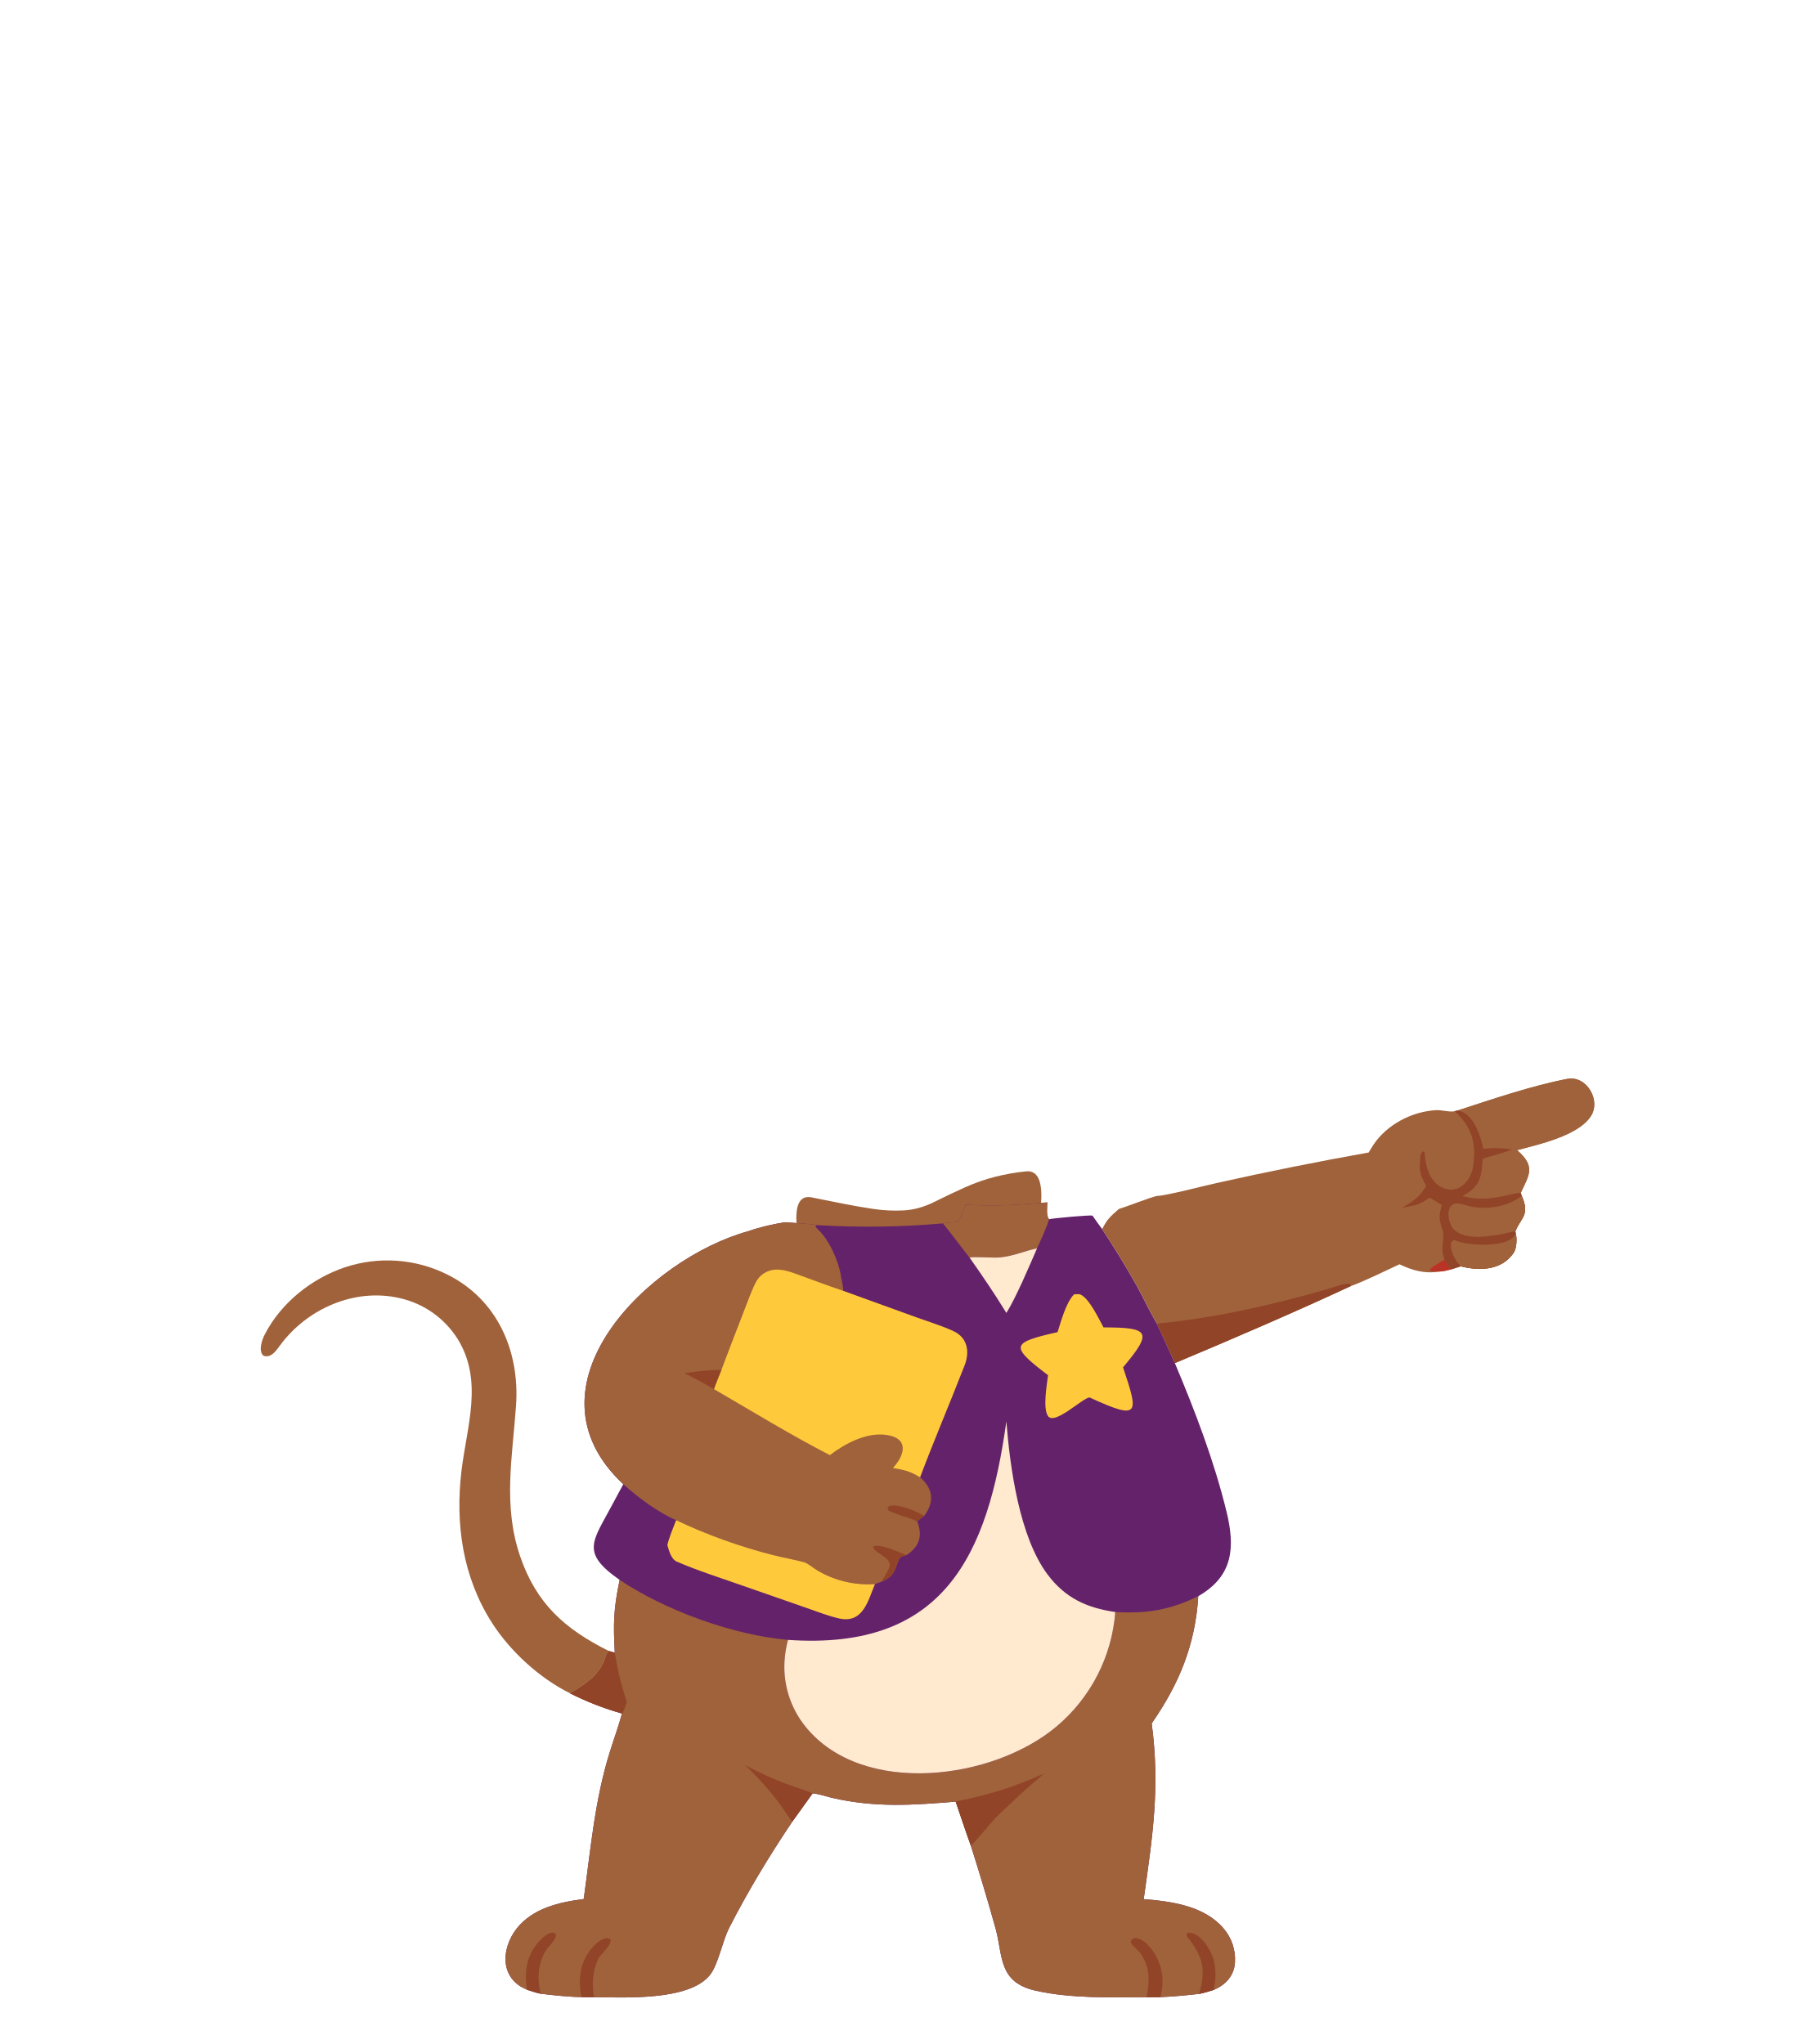
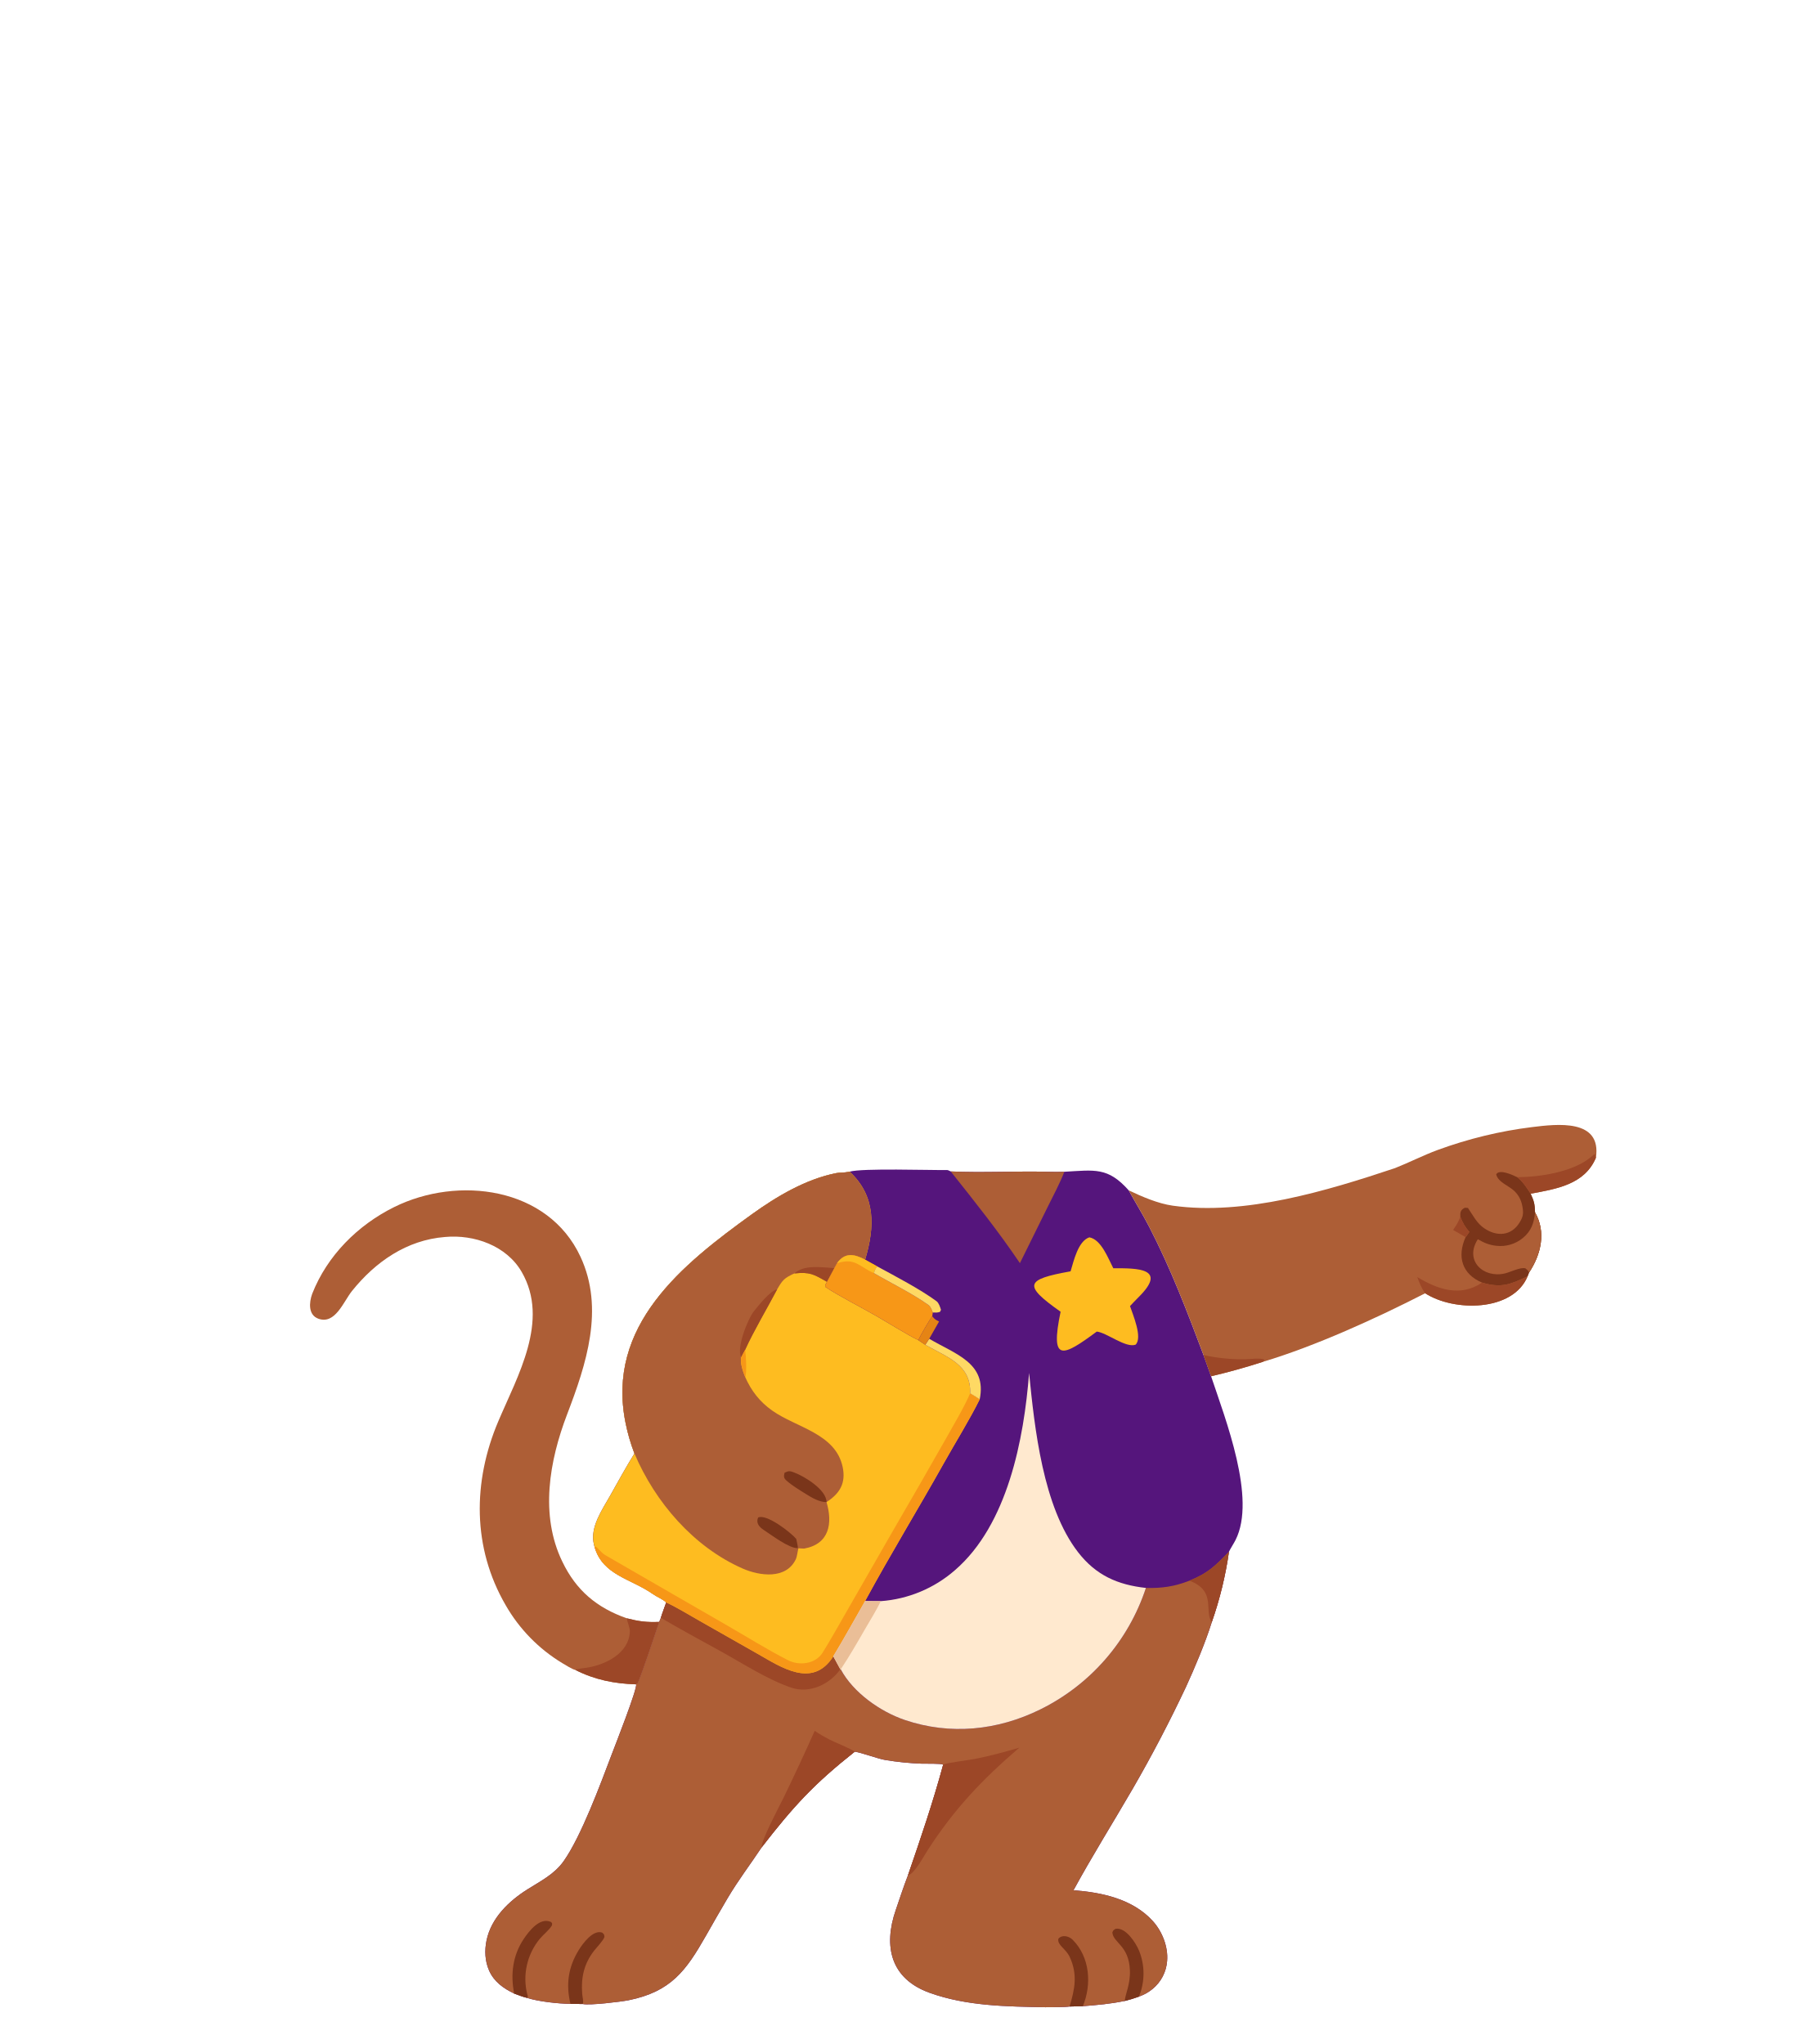
<svg xmlns="http://www.w3.org/2000/svg" width="1178" height="1335" viewBox="0 0 1178 1335" fill="none">
-   <path d="M520 795.556C520 785.222 523.333 780.722 530 782.056C536.667 783.389 543.333 784.722 550 786.056C556.667 787.389 563.333 788.556 570 789.556C576.667 790.556 583.333 790.889 590 790.556C596.667 790.222 603.333 788.389 610 785.056C616.667 781.722 623.333 778.556 630 775.556C636.667 772.556 643.333 770.222 650 768.556C656.667 766.889 663.333 765.722 670 765.056C676.667 764.389 680 769.722 680 781.056C680 792.389 676.667 798.222 670 798.556C663.333 798.889 656.667 799.056 650 799.056C643.333 799.056 636.667 801.056 630 805.056C623.333 809.056 616.667 811.222 610 811.556C603.333 811.889 596.667 812.056 590 812.056C583.333 812.056 576.667 812.056 570 812.056C563.333 812.056 556.667 812.056 550 812.056C543.333 812.056 536.667 811.889 530 811.556C523.333 811.222 520 805.889 520 795.556Z" fill="#A0623A" />
-   <path d="M630.529 786.868C651.24 787.793 663.227 787.142 683.872 785.31C683.807 788.706 683.032 794.012 685.013 796.313C687.399 795.674 712.204 793.399 713.417 793.986C715.477 796.926 717.511 799.905 719.688 802.753C727.694 814.839 735.249 827.211 742.349 839.851C746.351 847.067 751.423 857.933 755.498 864.517C759.474 873.076 763.373 881.667 767.193 890.298C780.44 921.815 792.767 953.99 800.897 987.235C806.712 1011.03 805.102 1029.48 782.474 1042.51C780.531 1074.16 769.996 1099.8 752.049 1125.6C757.59 1167.34 752.688 1198.95 746.834 1240.39C764.814 1241.81 786.157 1244.67 798.791 1259.29C804.215 1265.48 806.959 1273.56 806.431 1281.77C805.877 1290.43 800.31 1296.42 792.565 1299.65C789.391 1300.63 786.274 1301.66 783.002 1302.27C775.009 1303.17 765.87 1304.1 757.812 1304.37L748.737 1304.45C724.917 1304.55 699.473 1305.37 676.206 1300.15C651.868 1294.69 654.954 1277.55 650.21 1259.93C645.117 1241.66 639.694 1223.48 633.942 1205.4C630.534 1196 627.313 1186.21 624.066 1176.72C595.574 1179.04 571.823 1180.71 543.543 1174.29C539.707 1173.41 534.341 1171.5 530.611 1171.33C526.232 1177.49 521.816 1183.63 517.366 1189.75C502.253 1212.3 488.555 1234.87 476.176 1259.07C471.662 1267.89 469.011 1283.1 463.635 1289.87C449.986 1307.07 407.346 1304.53 387.846 1304.43L379.712 1304.34C371.56 1304.31 361.19 1303.13 353.127 1302.17C349.871 1301.46 347.294 1300.59 344.151 1299.56C342.168 1298.64 340.406 1297.82 338.619 1296.55C334.04 1293.31 331.024 1288.3 330.301 1282.74C329.195 1274.65 332.413 1265.91 337.385 1259.6C347.861 1246.3 365.269 1242.33 381.168 1240.31C385.715 1207.88 388.289 1176.01 398.152 1144.42C400.748 1136.11 403.901 1127.46 406.16 1119.14C394.45 1115.85 383.088 1111.43 372.233 1105.94C380.778 1100.94 388.923 1095.93 393.752 1086.66C395.276 1083.73 395.321 1080.41 397.593 1078.34L401.442 1079.43C400.415 1060.15 400.63 1050.97 404.615 1031.89C378.587 1013.68 387.234 1006.7 400.24 981.942C402.392 977.848 404.802 973.501 407.021 969.407C338.446 905.375 423.714 821.892 488.924 804.044C496.004 801.476 505.15 799.475 512.512 798.282C515.502 798.484 532.016 799.533 533.786 800.179C561.094 801.815 588.487 801.437 615.739 799.038C618.39 798.582 622.762 798.282 625.567 798.008C627.914 793.712 628.808 791.489 630.529 786.868Z" fill="#64226B" />
-   <path d="M404.615 1031.89C434.457 1051.84 478.75 1067.98 514.554 1071.06C513.587 1074.66 512.911 1078.32 512.53 1082.03C510.723 1098.62 515.694 1115.25 526.314 1128.14C563.69 1173.72 648.639 1162.53 690.046 1127.5C712.296 1108.76 726.071 1081.86 728.281 1052.86C748.737 1054.04 764.077 1051.56 782.474 1042.51C780.531 1074.16 769.996 1099.8 752.049 1125.6C757.59 1167.34 752.688 1198.95 746.834 1240.39C764.814 1241.81 786.157 1244.67 798.791 1259.29C804.215 1265.48 806.959 1273.56 806.431 1281.77C805.877 1290.43 800.31 1296.42 792.565 1299.65C789.391 1300.63 786.274 1301.66 783.002 1302.27C775.009 1303.17 765.87 1304.1 757.812 1304.37L748.737 1304.45C724.917 1304.55 699.473 1305.37 676.206 1300.15C651.868 1294.69 654.954 1277.55 650.21 1259.93C645.117 1241.66 639.694 1223.48 633.942 1205.4C630.534 1196 627.313 1186.21 624.066 1176.72C595.574 1179.04 571.823 1180.71 543.543 1174.28C539.707 1173.41 534.341 1171.5 530.611 1171.33C526.232 1177.49 521.816 1183.63 517.366 1189.75C502.253 1212.3 488.555 1234.87 476.176 1259.07C471.662 1267.89 469.011 1283.1 463.635 1289.87C449.986 1307.07 407.346 1304.53 387.846 1304.43L379.712 1304.34C371.56 1304.31 361.19 1303.13 353.127 1302.17C349.871 1301.46 347.294 1300.59 344.151 1299.56C342.168 1298.64 340.406 1297.82 338.619 1296.55C334.04 1293.31 331.024 1288.3 330.301 1282.74C329.195 1274.65 332.413 1265.91 337.385 1259.6C347.861 1246.3 365.269 1242.33 381.168 1240.31C385.715 1207.88 388.289 1176.01 398.152 1144.42C400.748 1136.11 403.901 1127.46 406.16 1119.14C394.45 1115.85 383.088 1111.43 372.233 1105.94C380.778 1100.94 388.923 1095.93 393.752 1086.66C395.276 1083.73 395.321 1080.41 397.593 1078.34L401.442 1079.43C400.415 1060.15 400.63 1050.97 404.615 1031.89Z" fill="#A0623A" />
-   <path d="M624.065 1176.72C648.79 1171.27 658.48 1168.48 681.877 1158.35C671.421 1166.83 661.114 1176.82 651.306 1186.05C647.556 1189.58 636.294 1203.94 633.942 1205.4C630.534 1196 627.313 1186.21 624.065 1176.72Z" fill="#914427" />
-   <path d="M397.593 1078.34L401.442 1079.43C403.583 1091.83 405.251 1099.41 409.293 1111.4C408.506 1113.9 407.745 1117.23 406.16 1119.14C394.45 1115.85 383.088 1111.43 372.233 1105.94C380.778 1100.94 388.923 1095.93 393.752 1086.66C395.276 1083.73 395.321 1080.41 397.593 1078.34Z" fill="#914427" />
-   <path d="M517.366 1189.75C515.882 1188.2 513.792 1184.86 512.538 1183.01C504.972 1171.85 496.311 1162.28 486.62 1152.91C497.981 1158.88 509.517 1164.09 521.737 1168C524.753 1168.97 527.737 1169.99 530.611 1171.33C526.231 1177.49 521.816 1183.63 517.366 1189.75Z" fill="#914427" />
-   <path d="M748.737 1304.45C750.595 1293.99 751.273 1285.64 744.969 1276.1C743.014 1273.14 739.383 1271.18 738.242 1268.24C739.65 1265.9 738.691 1266.68 741.136 1265.72C745.804 1266.26 748.907 1269.27 751.756 1272.87C757.453 1280.11 760.009 1289.34 758.855 1298.49C758.601 1300.43 758.197 1302.45 757.812 1304.37L748.737 1304.45Z" fill="#914427" />
-   <path d="M379.712 1304.34C377.498 1294.51 378.394 1284.71 383.76 1276.03C386.233 1272.03 393.629 1263.57 398.681 1266.57C399.742 1270.36 392.458 1275.97 390.66 1279.48C386.986 1286.66 386.393 1296.7 387.846 1304.43L379.712 1304.34Z" fill="#914427" />
-   <path d="M344.151 1299.56C342.515 1289.36 343.351 1279.45 349.634 1270.95C352.213 1267.45 357.249 1261.66 361.923 1262.38C362.667 1263.26 363.2 1263.48 363.025 1264.33C362.372 1267.52 358.152 1271.26 356.457 1273.95C351.256 1282.19 350.575 1293.12 353.127 1302.17C349.871 1301.46 347.294 1300.59 344.151 1299.56Z" fill="#914427" />
-   <path d="M783.002 1302.27C786.9 1288.5 786.516 1280.02 777.624 1268.02C776.307 1266.24 774.788 1264.98 774.742 1263.17L775.863 1262.26C784.547 1261.99 791.933 1275.35 793.159 1282.9C794.163 1289.08 793.674 1293.57 792.565 1299.65C789.391 1300.63 786.274 1301.66 783.002 1302.27Z" fill="#914427" />
-   <path d="M488.924 804.044C496.004 801.476 505.149 799.475 512.511 798.282C515.502 798.484 532.016 799.533 533.786 800.179L532.423 800.465C532.76 801.743 533.089 801.971 534.077 802.897C541.497 809.852 547.731 823.737 549.16 833.749C549.97 837.445 550.357 839.336 550.692 843.136L598.677 860.521C606.447 863.317 615.209 866.003 622.542 869.406C632.44 874.001 633.299 883.936 629.381 892.938C620.021 916.972 609.879 940.732 600.782 964.844C609.358 972.177 610.333 981.016 603.487 990.084C602.173 991.081 600.076 992.561 598.926 993.643C602.559 1002.91 600.543 1010.05 591.979 1015.67C589.99 1016.31 587.86 1016.52 587.126 1018.27C583.917 1025.97 584.187 1029.39 575.645 1033.07L571.366 1034.61C558.196 1035.52 545.059 1032.41 533.703 1025.67C531.222 1024.22 527.4 1020.92 525.09 1020.3C518.158 1018.44 510.949 1017.31 504.008 1015.45C482.506 1009.93 461.58 1002.36 441.512 992.861C430.011 988.056 416.215 977.731 407.021 969.407C338.446 905.375 423.714 821.892 488.924 804.044Z" fill="#A0623A" />
-   <path d="M471.079 894.717C475.764 882.299 480.518 869.901 485.342 857.535C487.305 852.464 491.749 840.183 494.283 836.22C495.762 833.86 497.887 831.97 500.407 830.777C506.599 827.785 513.222 829.642 519.323 831.839C529.779 835.607 540.163 839.583 550.692 843.136L598.677 860.521C606.447 863.317 615.209 866.003 622.543 869.406C632.441 874.001 633.299 883.936 629.381 892.938C620.021 916.972 609.879 940.732 600.782 964.844C594.033 960.815 590.785 960.131 583.078 958.782C591.402 949.832 593.403 938.907 578.204 937.114C565.296 935.589 551.762 942.896 541.892 950.379C517.329 937.753 490.176 921.248 466.194 907.252C467.515 903.387 469.554 898.602 471.079 894.717Z" fill="#FFC93C" />
-   <path d="M575.645 1033.07C577.317 1030.29 578.711 1027.83 580.211 1024.94C584.117 1017.41 571.98 1015.42 569.985 1010.31L571.257 1009.63C578.183 1009.38 585.136 1013.17 591.979 1015.67C589.991 1016.31 587.86 1016.52 587.127 1018.27C583.917 1025.97 584.188 1029.39 575.645 1033.07Z" fill="#914427" />
-   <path d="M446.953 896.816C456.285 895.558 461.79 894.854 471.079 894.717C469.554 898.602 467.516 903.387 466.194 907.252C460.491 903.798 452.957 900.01 446.953 896.816Z" fill="#914427" />
-   <path d="M598.926 993.643C593.435 990.957 583.153 988.793 579.76 986.147L579.675 984.732L580.78 983.565C587.011 982.138 598.055 986.798 603.488 990.084C602.173 991.081 600.077 992.561 598.926 993.643Z" fill="#914427" />
-   <path d="M514.554 1071.06C616.405 1078.14 644.992 1015.78 657.15 928.386C659.536 958.547 665.645 1003.68 684.002 1028.27C695.554 1043.74 709.714 1050.18 728.28 1052.86C726.07 1081.86 712.295 1108.76 690.046 1127.5C648.638 1162.53 563.689 1173.72 526.314 1128.14C515.693 1115.25 510.723 1098.62 512.53 1082.03C512.91 1078.32 513.587 1074.66 514.554 1071.06Z" fill="#FFE9CF" />
-   <path d="M441.513 992.861C461.58 1002.36 482.506 1009.93 504.008 1015.45C510.949 1017.31 518.158 1018.44 525.09 1020.3C527.4 1020.92 531.222 1024.22 533.703 1025.67C545.059 1032.41 558.196 1035.52 571.366 1034.61C566.927 1044.87 563.837 1060.66 547.873 1057.05C540.652 1055.41 532.593 1052.23 525.495 1049.78L484.869 1035.62C471.208 1030.83 455.208 1025.72 441.919 1019.93C438.288 1018.35 436.806 1012.79 435.786 1009.14C436.816 1004.4 439.7 997.56 441.513 992.861Z" fill="#FFC93C" />
-   <path d="M630.528 786.868C651.24 787.793 663.226 787.142 683.872 785.31C683.807 788.706 683.031 794.012 685.013 796.313C683.964 800.707 679.165 811.019 677.184 815.341L676.584 815.465C668.415 817.238 662.405 820.184 653.454 821.214C648.612 821.775 635.512 820.504 633.159 821.416C627.256 814.096 621.894 806.567 615.739 799.038C618.39 798.582 622.762 798.282 625.567 798.008C627.914 793.712 628.807 791.489 630.528 786.868Z" fill="#A0623A" />
-   <path d="M633.159 821.416C635.512 820.504 648.613 821.775 653.454 821.214C662.405 820.184 668.416 817.238 676.584 815.465L677.184 815.341C672.099 827.048 663.65 847.093 657.17 857.529C649.173 844.511 641.927 833.906 633.159 821.416Z" fill="#FFE9CF" />
-   <path d="M701.389 845.365C702.204 845.268 704.694 845.144 705.359 845.417C711.226 847.823 717.68 861.649 720.588 866.968C750.621 866.981 752.949 869.777 733.339 893.068C743.496 923.516 744.754 928.047 711.468 912.709C706.702 913.119 688.41 931.43 684.211 924.69C680.952 919.462 683.553 904.613 684.374 898.205C659.119 878.975 660.241 876.98 690.594 870.038C692.908 862.783 696.154 850.587 701.389 845.365Z" fill="#FFC93C" />
-   <path d="M951.886 725.274C974.357 717.986 1000.17 709.114 1023.45 704.649C1036.06 702.231 1045.9 718.899 1038.55 729.42C1030.16 741.851 1004.42 747.574 990.655 751.205C1002.98 761.863 998.53 767.306 993.034 779.143L993.692 781.027C999.299 793.993 992.969 795.218 989.507 804.305L989.742 805.244C990.648 808.816 990.446 815.289 988.36 818.339C980.341 830.034 965.686 830.086 953.926 827.081L947.772 829.043C944.897 829.734 942.459 830.47 939.499 830.523C930.216 832.061 922.171 829.695 913.873 825.751C905.913 829.421 889.798 837.341 882.073 839.974C846.491 856.603 803.459 875.09 767.193 890.298C763.373 881.667 759.475 873.076 755.498 864.517C751.423 857.933 746.352 847.067 742.349 839.851C735.25 827.211 727.694 814.839 719.688 802.754C723.157 796.052 724.839 794.716 730.621 789.625C736.41 787.839 751.847 781.725 755.667 781.066C760.133 781.268 787.63 774.137 794.319 772.703C827.293 765.331 860.429 758.675 893.696 752.743C894.7 751.035 895.743 749.347 896.832 747.691C905.704 734.38 922.172 725.828 938.046 725.072C941.227 724.915 947.837 726.643 950.138 725.652L951.886 725.274Z" fill="#A0623A" />
-   <path d="M951.885 725.274C974.357 717.986 1000.17 709.114 1023.45 704.649C1036.06 702.231 1045.9 718.899 1038.55 729.42C1030.16 741.851 1004.42 747.574 990.654 751.205C1002.98 761.863 998.529 767.306 993.034 779.143C991.045 779.078 986.013 780.245 983.848 780.721C972.87 783.159 965.777 783.974 954.884 781.203C966.475 775.056 967.355 769.209 968.19 756.863C974.187 754.647 981.782 753.232 987.238 750.722C979.311 749.784 976.56 749.601 968.574 750.325C966.847 741.681 962.003 726.878 951.885 725.274Z" fill="#A0623A" />
-   <path d="M950.138 725.652L951.885 725.274C962.003 726.877 966.847 741.681 968.574 750.325C976.56 749.601 979.311 749.784 987.238 750.722C981.782 753.232 974.187 754.647 968.19 756.863C967.355 769.209 966.475 775.056 954.884 781.203C965.777 783.974 972.87 783.159 983.848 780.721C986.013 780.245 991.045 779.078 993.034 779.143L993.692 781.027C999.299 793.993 992.969 795.218 989.507 804.305L989.742 805.244C990.648 808.816 990.446 815.289 988.36 818.339C980.341 830.034 965.686 830.086 953.926 827.081L947.772 829.043C945.666 827.837 944.317 824.923 943.143 822.778C943.117 822.648 942.628 820.086 942.602 820.021C940.725 816.123 943.254 807.831 942.302 804.546C939.786 795.883 939.232 795.935 941.481 786.933C938.873 785.466 936.207 783.778 933.645 782.207C926.226 787.194 924.792 787.142 915.587 788.784C923.566 784.097 926.311 782.396 931.383 774.606C926.858 766.699 926.598 764.711 927.549 755.175C927.732 753.362 928.195 752.691 929.381 751.896L930.248 752.632C930.835 762.312 933.86 773.844 944.662 776.712C953.932 778.889 960.425 770.069 961.742 762.625C964.363 747.783 961.468 736.479 950.405 726.245C950.314 726.043 950.229 725.848 950.138 725.652Z" fill="#914427" />
-   <path d="M993.692 781.027C999.298 793.993 992.968 795.218 989.507 804.305C987.179 804.305 984.213 805.465 981.651 805.895C972.29 807.486 956.24 810.53 948.945 802.545C945.888 799.207 944.062 789.781 948.489 786.776C951.918 784.443 958.658 788.191 962.602 788.386C973.085 789.736 984.331 787.937 992.975 781.562L993.692 781.027Z" fill="#A0623A" />
-   <path d="M989.742 805.244C990.648 808.816 990.446 815.289 988.36 818.339C980.341 830.034 965.686 830.086 953.926 827.081C950.19 823.502 946.657 816.801 947.537 811.573C948.169 810.758 949.167 809.604 950.262 810.119C957.915 813.711 987.049 815.556 989.742 805.244Z" fill="#A0623A" />
-   <path d="M755.498 864.517C793.732 860.703 829.418 852.725 866.263 842.106C871.088 840.718 876.525 838.462 881.479 838.332L882.072 839.974C846.491 856.603 803.458 875.09 767.193 890.298C763.373 881.667 759.474 873.076 755.498 864.517Z" fill="#914427" />
-   <path d="M939.499 830.522C937.152 830.346 935.177 830.588 933.469 829.414C934.538 827.544 940.731 824.278 943.143 822.778C944.316 824.923 945.666 827.837 947.772 829.043C944.897 829.734 942.459 830.47 939.499 830.522Z" fill="#BB3326" />
-   <path d="M372.233 1105.94C352.376 1096.09 333.307 1078.67 321.386 1060.11C302.106 1030.11 297.182 995.344 301.363 960.509C304.865 931.345 315.727 901.796 298.834 874.51C290.309 860.977 276.746 851.388 261.14 847.875C231.472 840.926 200.096 854.915 182.527 879.17C180.065 882.573 176.833 887.091 172.051 885.494C168.441 882.254 171.132 874.966 172.993 871.368C183.574 850.926 203.467 835.033 225.145 827.746C247.224 820.367 271.334 822.061 292.158 832.472C325.165 848.963 339.452 882.919 336.961 918.145C334.592 951.65 328.372 983.298 339.57 1016.25C350.121 1047.3 368.774 1063.97 397.593 1078.34C395.321 1080.41 395.276 1083.73 393.752 1086.66C388.923 1095.93 380.778 1100.94 372.233 1105.94Z" fill="#A0623A" />
+   <path d="M554.792 765.24C563.189 762.862 606.945 764.359 618.504 764.19C619.05 764.182 620.295 764.835 620.823 765.1C641.732 766.068 663.4 764.78 684.387 765.326C687.782 765.415 691.63 765.466 695.01 765.309C714.987 764.2 723.389 762.151 737.036 777.433C741.468 785.531 746.203 793.103 750.46 801.343C764.501 828.503 775.151 856.454 785.896 885.037L790.833 898.88C800.229 927.028 820.519 978.717 806.819 1005.79C805.586 1008.24 803.646 1011.12 802.509 1013.48C800.272 1029.15 796.509 1044.56 791.28 1059.5C787.177 1072.7 780.135 1089.37 774.454 1101.74C763.81 1124.38 752.214 1146.56 739.698 1168.22C727.024 1190.07 712.994 1212.51 700.994 1234.58C719.52 1235.97 739.805 1240.29 752.889 1254.82C758.995 1261.61 762.906 1271.61 762.12 1280.83C761.588 1287.97 758.145 1294.56 752.602 1299.08C749.796 1301.39 747.117 1302.81 743.721 1304.05C740.288 1305.3 738.014 1305.97 734.464 1306.88C724.409 1308.92 717.362 1309.45 707.09 1310.31L698.417 1310.52C696.317 1310.96 685.194 1311.03 682.596 1310.99C657.279 1310.52 631.133 1310.24 607.076 1301.58C581.588 1292.41 576.677 1271.27 584.948 1247.4C587.533 1239.94 589.982 1232.29 592.883 1224.85C601.305 1200.33 609.109 1177.53 615.898 1152.55C614.203 1151.7 604.708 1151.99 601.935 1151.91C593.924 1151.63 585.94 1150.82 578.035 1149.5C573.078 1148.67 561.761 1144.41 558.105 1144.11C531.503 1165.2 518.294 1179.53 497.313 1206.62C489.696 1218.1 482.226 1227.75 474.988 1239.98C470.21 1248.09 465.508 1256.25 460.882 1264.45C447.946 1287.19 438.068 1300.84 410.451 1306.42C405.438 1307.43 384.636 1309.93 380.542 1308.88L372.488 1308.78C364.63 1308.71 351.344 1307.26 344.091 1304.85C341.207 1304.14 338.556 1303.09 335.77 1302.06C328.727 1298.69 322.576 1294.33 319.348 1286.97C316.645 1280.81 316.346 1273.89 317.702 1267.36C320.748 1252.7 332.25 1241.67 344.458 1233.98C353.101 1228.53 362.062 1224.11 368.132 1215.48C379.562 1199.25 392.094 1165.26 399.521 1145.67C401.455 1140.57 416.437 1102.5 415.356 1100.1C415.749 1099.79 416.143 1099.49 416.536 1099.19C420.397 1089.67 427.553 1067.9 430.459 1059.31L431.537 1056.65C432.452 1053.6 433.967 1049.68 435.05 1046.61C433.168 1044.67 428.927 1042.94 426.574 1041.28C412.003 1030.96 393.758 1029.03 388.276 1010.49C388.092 1009.81 387.92 1009.13 387.761 1008.44C385.241 997.438 393.149 986.209 398.353 976.984C403.496 967.866 408.763 958.168 414.288 949.32C411.795 942.842 409.858 936.168 408.495 929.366C395.644 865.806 445.291 826.025 491.048 793.041C507.285 781.337 526.196 770.165 545.941 766.224C548.504 765.713 551.406 765.969 553.976 765.421L554.792 765.24Z" fill="#55157C" />
+   <path d="M776.702 1032.39C788.963 1027.38 793.331 1022.91 802.509 1013.47C800.272 1029.15 796.509 1044.56 791.28 1059.5C787.177 1072.7 780.135 1089.37 774.454 1101.74C763.81 1124.38 752.214 1146.56 739.698 1168.22C727.024 1190.07 712.994 1212.51 700.994 1234.58C719.52 1235.97 739.805 1240.29 752.889 1254.82C758.995 1261.61 762.906 1271.61 762.12 1280.83C761.588 1287.97 758.145 1294.56 752.602 1299.08C749.796 1301.39 747.117 1302.81 743.721 1304.05C740.288 1305.3 738.014 1305.97 734.464 1306.88C724.409 1308.92 717.362 1309.45 707.09 1310.31L698.417 1310.52C696.317 1310.96 685.194 1311.03 682.596 1310.99C657.279 1310.52 631.133 1310.24 607.076 1301.58C581.588 1292.41 576.677 1271.27 584.948 1247.4C587.533 1239.94 589.982 1232.29 592.883 1224.85C601.305 1200.33 609.109 1177.53 615.898 1152.55C614.203 1151.7 604.708 1151.99 601.935 1151.91C593.924 1151.63 585.94 1150.82 578.035 1149.5C573.078 1148.67 561.761 1144.41 558.105 1144.11C531.503 1165.2 518.294 1179.53 497.313 1206.62C489.696 1218.1 482.226 1227.75 474.988 1239.98C470.21 1248.09 465.508 1256.25 460.882 1264.45C447.946 1287.19 438.068 1300.84 410.451 1306.42C405.438 1307.43 384.636 1309.93 380.542 1308.88L372.488 1308.77C364.63 1308.71 351.344 1307.25 344.091 1304.85C341.207 1304.14 338.556 1303.09 335.77 1302.06C328.727 1298.69 322.576 1294.33 319.348 1286.97C316.645 1280.81 316.346 1273.89 317.702 1267.36C320.748 1252.7 332.25 1241.67 344.458 1233.98C353.101 1228.53 362.062 1224.11 368.132 1215.48C379.562 1199.25 392.094 1165.26 399.521 1145.67C401.455 1140.57 416.437 1102.5 415.356 1100.1C415.749 1099.79 416.143 1099.49 416.536 1099.19C420.397 1089.67 427.553 1067.9 430.459 1059.31L431.537 1056.64C432.452 1053.6 433.967 1049.68 435.05 1046.61L435.526 1046.82C441.347 1049.49 451.167 1055.4 457.111 1058.78L494.593 1080.07C510.035 1088.86 530.644 1103.09 544.136 1081.8L548.743 1090.27L548.996 1090.27C557.087 1105.47 574.872 1117.96 590.884 1123.38C620.517 1133.42 651.367 1130.21 679.131 1116.56C711.926 1100.46 736.85 1071.83 748.276 1037.13C758.894 1037.38 766.892 1036.21 776.702 1032.39Z" fill="#AD5E36" />
+   <path d="M615.898 1152.54C617.82 1151.37 632.505 1149.61 636.445 1148.84C646.544 1146.87 655.7 1144.33 665.592 1141.46C641.335 1162.34 623.242 1181.33 605.677 1208.55C603.141 1212.49 596.913 1224.18 592.883 1224.85C601.305 1200.33 609.109 1177.53 615.898 1152.54Z" fill="#9C4727" />
+   <path d="M435.05 1046.61L435.525 1046.82C441.347 1049.49 451.167 1055.4 457.111 1058.78L494.593 1080.07C510.035 1088.86 530.644 1103.09 544.136 1081.8L548.743 1090.27C541.772 1100.09 528.688 1106.31 516.748 1102.27C501.093 1096.96 484.646 1086.21 469.986 1078.16C457.326 1071.19 443.968 1063.95 431.536 1056.64C432.452 1053.6 433.967 1049.68 435.05 1046.61Z" fill="#9C4727" />
+   <path d="M532.003 1130.46C535.657 1132.92 537.735 1134.1 541.38 1136.03C544.591 1137.73 556.147 1142.31 558.105 1144.11C531.503 1165.2 518.294 1179.53 497.313 1206.62C496.821 1202.4 509.047 1179.48 511.756 1173.94C518.747 1159.57 525.497 1145.07 532.003 1130.46Z" fill="#9C4727" />
+   <path d="M335.77 1302.06C333.23 1289.6 334.837 1276.99 342.055 1266.3C345.57 1261.09 352.608 1251.96 359.851 1255.32C360.795 1256.49 360.535 1255.81 360.436 1257.5C358.659 1260.57 354.895 1263.37 352.409 1266.39C344.129 1276.5 341.124 1289.94 344.307 1302.62C344.452 1303.09 344.598 1303.57 344.743 1304.05L344.091 1304.85C341.207 1304.14 338.556 1303.09 335.77 1302.06Z" fill="#7A351A" />
+   <path d="M372.488 1308.78C369.461 1296.06 371.034 1284.84 377.902 1273.66C380.612 1269.25 387.381 1260.06 393.284 1262.28C394.793 1263.89 394.355 1262.97 394.712 1265.09C393.899 1267.48 389.674 1271.85 387.997 1274C381.32 1282.56 379.314 1291.69 380.184 1302.38C380.326 1304.13 381.225 1307.43 380.542 1308.88L372.488 1308.78Z" fill="#7A351A" />
+   <path d="M734.464 1306.88C734.745 1302.41 738.179 1296.15 737.828 1286.93C737.211 1270.56 726.949 1269.01 726.354 1262.14C726.976 1260.56 727.098 1260.64 728.49 1259.75C734.995 1258.63 741.548 1268.69 743.743 1273.91C747.707 1283.56 747.697 1294.4 743.721 1304.05C740.288 1305.3 738.014 1305.97 734.464 1306.88Z" fill="#7A351A" />
+   <path d="M698.416 1310.52C701.839 1299.26 703.837 1289.51 698.491 1278.11C695.913 1272.61 690.296 1270.47 691.104 1266.26C693.554 1263.35 698.092 1264.56 700.425 1266.9C711.819 1278.33 712.956 1296.18 707.089 1310.31L698.416 1310.52Z" fill="#7A351A" />
+   <path d="M776.702 1032.39C788.963 1027.38 793.331 1022.91 802.509 1013.47C800.272 1029.15 796.509 1044.56 791.28 1059.5C786.003 1052.05 794.617 1039.18 776.702 1032.39Z" fill="#9C4727" />
+   <path d="M414.288 949.32C411.795 942.842 409.858 936.168 408.495 929.366C395.644 865.806 445.291 826.025 491.048 793.041C507.285 781.337 526.196 770.165 545.941 766.224C548.504 765.713 551.406 765.969 553.976 765.42L554.792 765.24C572.019 781.105 571.304 801.431 564.918 822.736C558.004 819.119 551.882 817.682 546.572 825.039L544.809 828.231L540.017 837.207C539.193 838.817 538.647 839.125 538.904 840.523C547.737 846.426 562.83 854.062 572.512 859.669C579.372 863.638 593.334 872.252 599.657 875.297L604.215 878.321C618.475 886.488 634.171 891.191 633.488 910.007C635.735 911.336 637.598 912.425 639.74 913.95C632.983 927.543 623.952 942.019 616.49 955.351C599.646 985.433 581.322 1015.41 564.906 1045.71C558.073 1057.6 551.195 1070.13 544.136 1081.8C530.644 1103.09 510.035 1088.86 494.593 1080.07L457.111 1058.78C451.167 1055.4 441.347 1049.49 435.526 1046.83L435.05 1046.61C433.168 1044.67 428.927 1042.94 426.574 1041.28C412.003 1030.96 393.758 1029.03 388.276 1010.49C388.092 1009.81 387.92 1009.13 387.761 1008.44C385.241 997.438 393.149 986.209 398.353 976.984C403.496 967.866 408.763 958.168 414.288 949.32Z" fill="#FEBC20" />
+   <path d="M414.288 949.32C411.795 942.842 409.858 936.168 408.494 929.366C395.644 865.806 445.291 826.025 491.048 793.041C507.285 781.337 526.195 770.165 545.941 766.224C548.504 765.713 551.406 765.969 553.976 765.42L554.791 765.24C572.019 781.105 571.304 801.431 564.917 822.736C558.004 819.119 551.882 817.682 546.572 825.039L544.809 828.231L540.016 837.207C531.098 832.116 528.966 830.724 518.729 831.702C512.157 834.715 511.062 835.926 507.469 842.122C501.117 854.201 492.018 869.521 486.587 881.551C485.784 883.055 484.737 884.883 484.053 886.403C483.056 889.878 485.293 896.292 486.69 899.587C490.687 908.562 496.155 915.545 504.205 921.268C519.907 932.432 545.72 936.2 550.279 958.263C552.438 968.716 548.386 975.449 539.713 981.065C543.792 994.706 541.711 1008.48 525.076 1011.43L521.371 1011.26C520.732 1013.45 520.561 1016.45 519.67 1018.37C513.344 1031.69 496.086 1029.35 484.938 1024.45C452.839 1010.33 427.794 981.081 414.288 949.32Z" fill="#AD5E36" />
+   <path d="M484.053 886.403C480.588 880.707 488.41 861.157 492.403 856.273C495.279 852.761 502.879 842.94 507.469 842.122C501.118 854.201 492.018 869.521 486.588 881.551C485.784 883.055 484.737 884.883 484.053 886.403Z" fill="#9C4727" />
+   <path d="M512.351 961.823C515.138 960.558 515.792 960.691 518.688 961.769C525.338 964.251 539.727 973.014 539.713 981.064C534.998 981.128 530.018 978.136 526.138 975.703C521.826 973.003 517.35 970.341 513.539 966.988C511.536 965.224 511.818 963.996 512.351 961.823Z" fill="#7A351A" />
+   <path d="M521.02 1011.14C515.289 1011.42 503.629 1002.44 498.637 999.207C495.799 997.363 493.487 994.695 495.038 991.167C500.305 988.425 516.451 1000.88 519.942 1005.12C520.267 1006.67 520.997 1009.69 521.02 1011.14Z" fill="#7A351A" />
+   <path d="M518.729 831.702C525.204 825.754 536.522 827.817 544.809 828.232L540.017 837.207C531.098 832.116 528.966 830.724 518.729 831.702Z" fill="#9C4727" />
+   <path d="M633.488 910.007C635.735 911.335 637.598 912.425 639.74 913.95C632.983 927.543 623.952 942.018 616.49 955.351C599.646 985.433 581.323 1015.41 564.906 1045.71C558.073 1057.6 551.195 1070.13 544.136 1081.8C530.644 1103.09 510.035 1088.86 494.593 1080.07L457.111 1058.78C451.167 1055.4 441.347 1049.49 435.526 1046.82L435.05 1046.61C433.168 1044.67 428.927 1042.94 426.574 1041.28C412.003 1030.96 393.758 1029.03 388.276 1010.49L388.577 1010.04C389.983 1010.07 391.82 1013.7 395.536 1015.88L474.932 1061.7C488.035 1069.26 501.058 1077.42 514.509 1084.31C521.939 1088.11 532.518 1086.88 537.203 1079.34C542.689 1070.5 547.818 1061.26 553.029 1052.19L583.493 999.111C594.91 979.508 606.214 959.836 617.404 940.1C622.098 931.762 629.935 918.514 633.488 910.007Z" fill="#F79717" />
+   <path d="M486.587 881.551C487.153 885.207 487.713 896.207 486.69 899.586C485.293 896.292 483.056 889.878 484.052 886.402C484.737 884.883 485.784 883.055 486.587 881.551Z" fill="#F79717" />
+   <path d="M671.993 896.728C675.575 932.745 681.017 984.184 703.986 1013.81C715.662 1028.88 729.787 1035.09 748.276 1037.13C736.85 1071.83 711.926 1100.46 679.131 1116.56C651.367 1130.21 620.517 1133.42 590.884 1123.38C574.872 1117.96 557.087 1105.47 548.996 1090.27L548.743 1090.27L544.136 1081.8C551.195 1070.13 558.073 1057.6 564.906 1045.71L575.183 1045.76C593.052 1044.45 610.012 1037.38 623.506 1025.6C657.993 995.88 668.654 939.93 671.993 896.728Z" fill="#FFE9CF" />
+   <path d="M564.906 1045.71L575.183 1045.76C572.353 1051.62 568.07 1058.47 564.758 1064.22C559.731 1072.95 554.575 1081.91 548.996 1090.27L548.743 1090.27L544.136 1081.8C551.195 1070.13 558.073 1057.6 564.906 1045.71Z" fill="#EABE97" />
+   <path d="M620.823 765.1C641.732 766.068 663.4 764.78 684.387 765.326C687.782 765.415 691.63 765.466 695.01 765.308C692.401 772.258 687.187 782.129 683.813 788.935L666 825.006C651.301 803.32 636.947 785.405 620.823 765.1Z" fill="#AD5E36" />
+   <path d="M546.572 825.039C551.882 817.682 558.004 819.119 564.917 822.736L572.772 827.091C571.472 828.981 571.33 829.315 570.631 831.505C581.858 838.078 595.862 844.89 606.41 852.426C607.598 853.276 608.625 855.789 609.094 857.24L608.758 859.7C607.172 861.645 600.712 872.81 599.656 875.297C593.334 872.252 579.372 863.638 572.512 859.668C562.829 854.062 547.737 846.426 538.904 840.522C538.646 839.125 539.193 838.817 540.016 837.207L544.809 828.231L546.572 825.039Z" fill="#F79717" />
+   <path d="M546.572 825.039C551.882 817.682 558.004 819.119 564.917 822.736L572.772 827.091C571.472 828.981 571.33 829.315 570.631 831.505C560.694 827.082 558.463 821.3 546.572 825.039Z" fill="#FEBC20" />
+   <path d="M606.784 874.389C623.711 884.459 644.662 890.118 639.74 913.951C637.598 912.426 635.735 911.336 633.488 910.008C634.171 891.191 618.475 886.488 604.215 878.321L606.784 874.389Z" fill="#FED964" />
+   <path d="M572.772 827.091C584.139 833.285 601.147 842.148 611.603 849.907C613.064 850.991 613.93 853.77 614.461 855.502L613.804 856.82C611.918 857.431 611.122 857.277 609.094 857.24C608.625 855.789 607.598 853.276 606.41 852.425C595.863 844.89 581.858 838.078 570.632 831.505C571.33 829.315 571.472 828.98 572.772 827.091Z" fill="#FED964" />
+   <path d="M599.656 875.297C600.712 872.81 607.172 861.645 608.758 859.7C610.4 861.73 610.854 861.9 613.201 863.112L606.784 874.388L604.215 878.32L599.656 875.297Z" fill="#E58415" />
+   <path d="M711.33 808.136C719.089 809.559 723.612 821.826 726.981 828.342C742.898 828.268 762.741 828.273 743.307 847.398C741.511 849.162 739.661 851.208 737.897 853.036C739.805 858.754 746.203 873.633 741.548 878.246C735.117 880.626 722.666 870.36 716.182 869.695C693.713 886.376 685.614 890.016 692.565 856.74C667.97 839.353 669.363 835.665 699.081 830.346C701.217 823.308 703.981 810.669 711.33 808.136Z" fill="#FEBC20" />
+   <path d="M737.036 777.433C745.507 781.491 756.147 786.1 765.739 787.454C812.755 794.091 866.574 777.741 910.901 762.942C920.329 759.22 929.315 754.574 938.839 751.064C958.608 743.817 979.477 738.717 1000.38 736.148C1016.64 734.15 1046.04 730.513 1042.12 756.19C1034.73 773.673 1016.43 776.497 999.523 779.649C1001.8 784.733 1002.19 786.281 1002.38 791.844C1009.71 804.703 1006.3 819.317 998.492 831.085L997.536 833.561C987.943 856.858 949.329 856.794 930.633 844.678C898.928 860.917 858.937 879.192 824.638 889.469C813.499 893.061 802.222 896.202 790.833 898.88L785.896 885.037C775.151 856.454 764.501 828.503 750.46 801.343C746.203 793.103 741.468 785.531 737.036 777.433Z" fill="#AD5E36" />
+   <path d="M953.586 794.778C953.394 791.775 953.772 790.164 956.556 788.803C957.109 788.836 957.779 788.875 958.555 788.92C961.754 793.658 964.48 799.187 969.412 802.361C977.521 807.805 986.891 807.258 992.269 798.475C994.464 794.888 994.921 792.875 994.235 788.62C993.55 784.336 992.035 781.004 988.921 777.935C985.397 774.458 978.18 772.208 977.006 766.979C979.174 763.324 987.863 767.486 990.722 768.849C994.288 771.519 997.1 775.932 999.523 779.648C1001.8 784.733 1002.19 786.28 1002.38 791.843C1009.71 804.702 1006.3 819.316 998.492 831.085L997.535 833.561C986.354 838.939 980.237 841.436 967.807 837.706C954.664 832.195 951.332 820.736 957.024 808.019C957.454 807.655 959.043 805.207 959.469 804.584C956.413 801.078 955.361 798.95 953.586 794.778Z" fill="#7A351A" />
+   <path d="M1002.38 791.844C1009.71 804.703 1006.3 819.317 998.492 831.085C997.578 829.485 997.477 829.517 996.095 828.401C992.854 827.466 986.269 830.867 982.73 831.707C968.604 835.065 956.062 823.328 965.017 809.382C969.061 811.734 972.452 813.156 977.112 813.666C983.32 814.384 989.548 812.56 994.384 808.611C999.959 803.999 1001.71 798.737 1002.38 791.844Z" fill="#AD5E36" />
+   <path d="M967.807 837.706C980.237 841.437 986.354 838.939 997.535 833.562C987.943 856.858 949.329 856.794 930.633 844.678C928.114 841.208 927.008 838.062 925.446 834.104C938.907 842.128 953.458 847.356 967.807 837.706Z" fill="#9C4727" />
+   <path d="M990.722 768.85C1005.46 768.815 1027.15 765.485 1038.79 755.764L1041.09 753.857L1041.69 754.126L1042.12 756.19C1034.73 773.674 1016.43 776.497 999.523 779.649C997.1 775.933 994.288 771.52 990.722 768.85Z" fill="#9C4727" />
+   <path d="M785.896 885.037C794.878 887.019 804.061 887.928 813.26 887.753C816.103 887.715 823.655 886.706 825.632 888.061C825.153 889.033 825.403 888.752 824.638 889.469C813.499 893.061 802.222 896.202 790.833 898.88L785.896 885.037Z" fill="#9C4727" />
+   <path d="M953.586 794.778C955.361 798.95 956.413 801.079 959.469 804.584C959.043 805.207 957.455 807.656 957.024 808.02C956.758 807.801 949.961 803.98 948.872 803.318C951.184 799.859 952.076 798.592 953.586 794.778Z" fill="#9C4727" />
+   <path d="M375.696 1090.69C373.882 1090.38 368.975 1087.33 367.135 1086.22C351.796 1076.94 339.074 1063.91 330.172 1048.35C308.362 1010.77 308.681 967.749 325.31 928.469C337.932 898.647 359.03 862.618 340.684 830.777C330.766 813.569 309.624 806.146 290.554 807.913C265.589 809.893 245.218 824.067 229.881 843.143C224.282 850.104 218.948 865.206 207.981 861.322C201.121 858.893 201.827 850.636 203.858 845.04C213.628 820.095 233.659 800.102 257.478 788.329C299.018 767.796 357.817 775.112 379.054 820.815C394.843 854.796 382.832 891.043 370.307 923.798C358.725 954.092 352.439 989.494 367.186 1019.93C376.229 1038.78 389.684 1050.05 409.279 1056.96C417.235 1059 422.161 1059.64 430.459 1059.31C427.553 1067.9 420.397 1089.67 416.536 1099.19C416.142 1099.49 415.749 1099.79 415.356 1100.1C401.126 1099.65 388.492 1097.16 375.696 1090.69Z" fill="#AD5E36" />
+   <path d="M409.279 1056.96C417.235 1059 422.161 1059.64 430.459 1059.31C427.553 1067.9 420.397 1089.67 416.536 1099.19C416.142 1099.49 415.749 1099.79 415.356 1100.1C401.126 1099.65 388.492 1097.16 375.696 1090.69C376.991 1089.87 381.066 1089.55 382.798 1089.29C395.226 1087.47 410.901 1079.85 411.287 1065.42C411.344 1063.29 409.674 1059.51 409.279 1056.96Z" fill="#9C4727" />
</svg>
